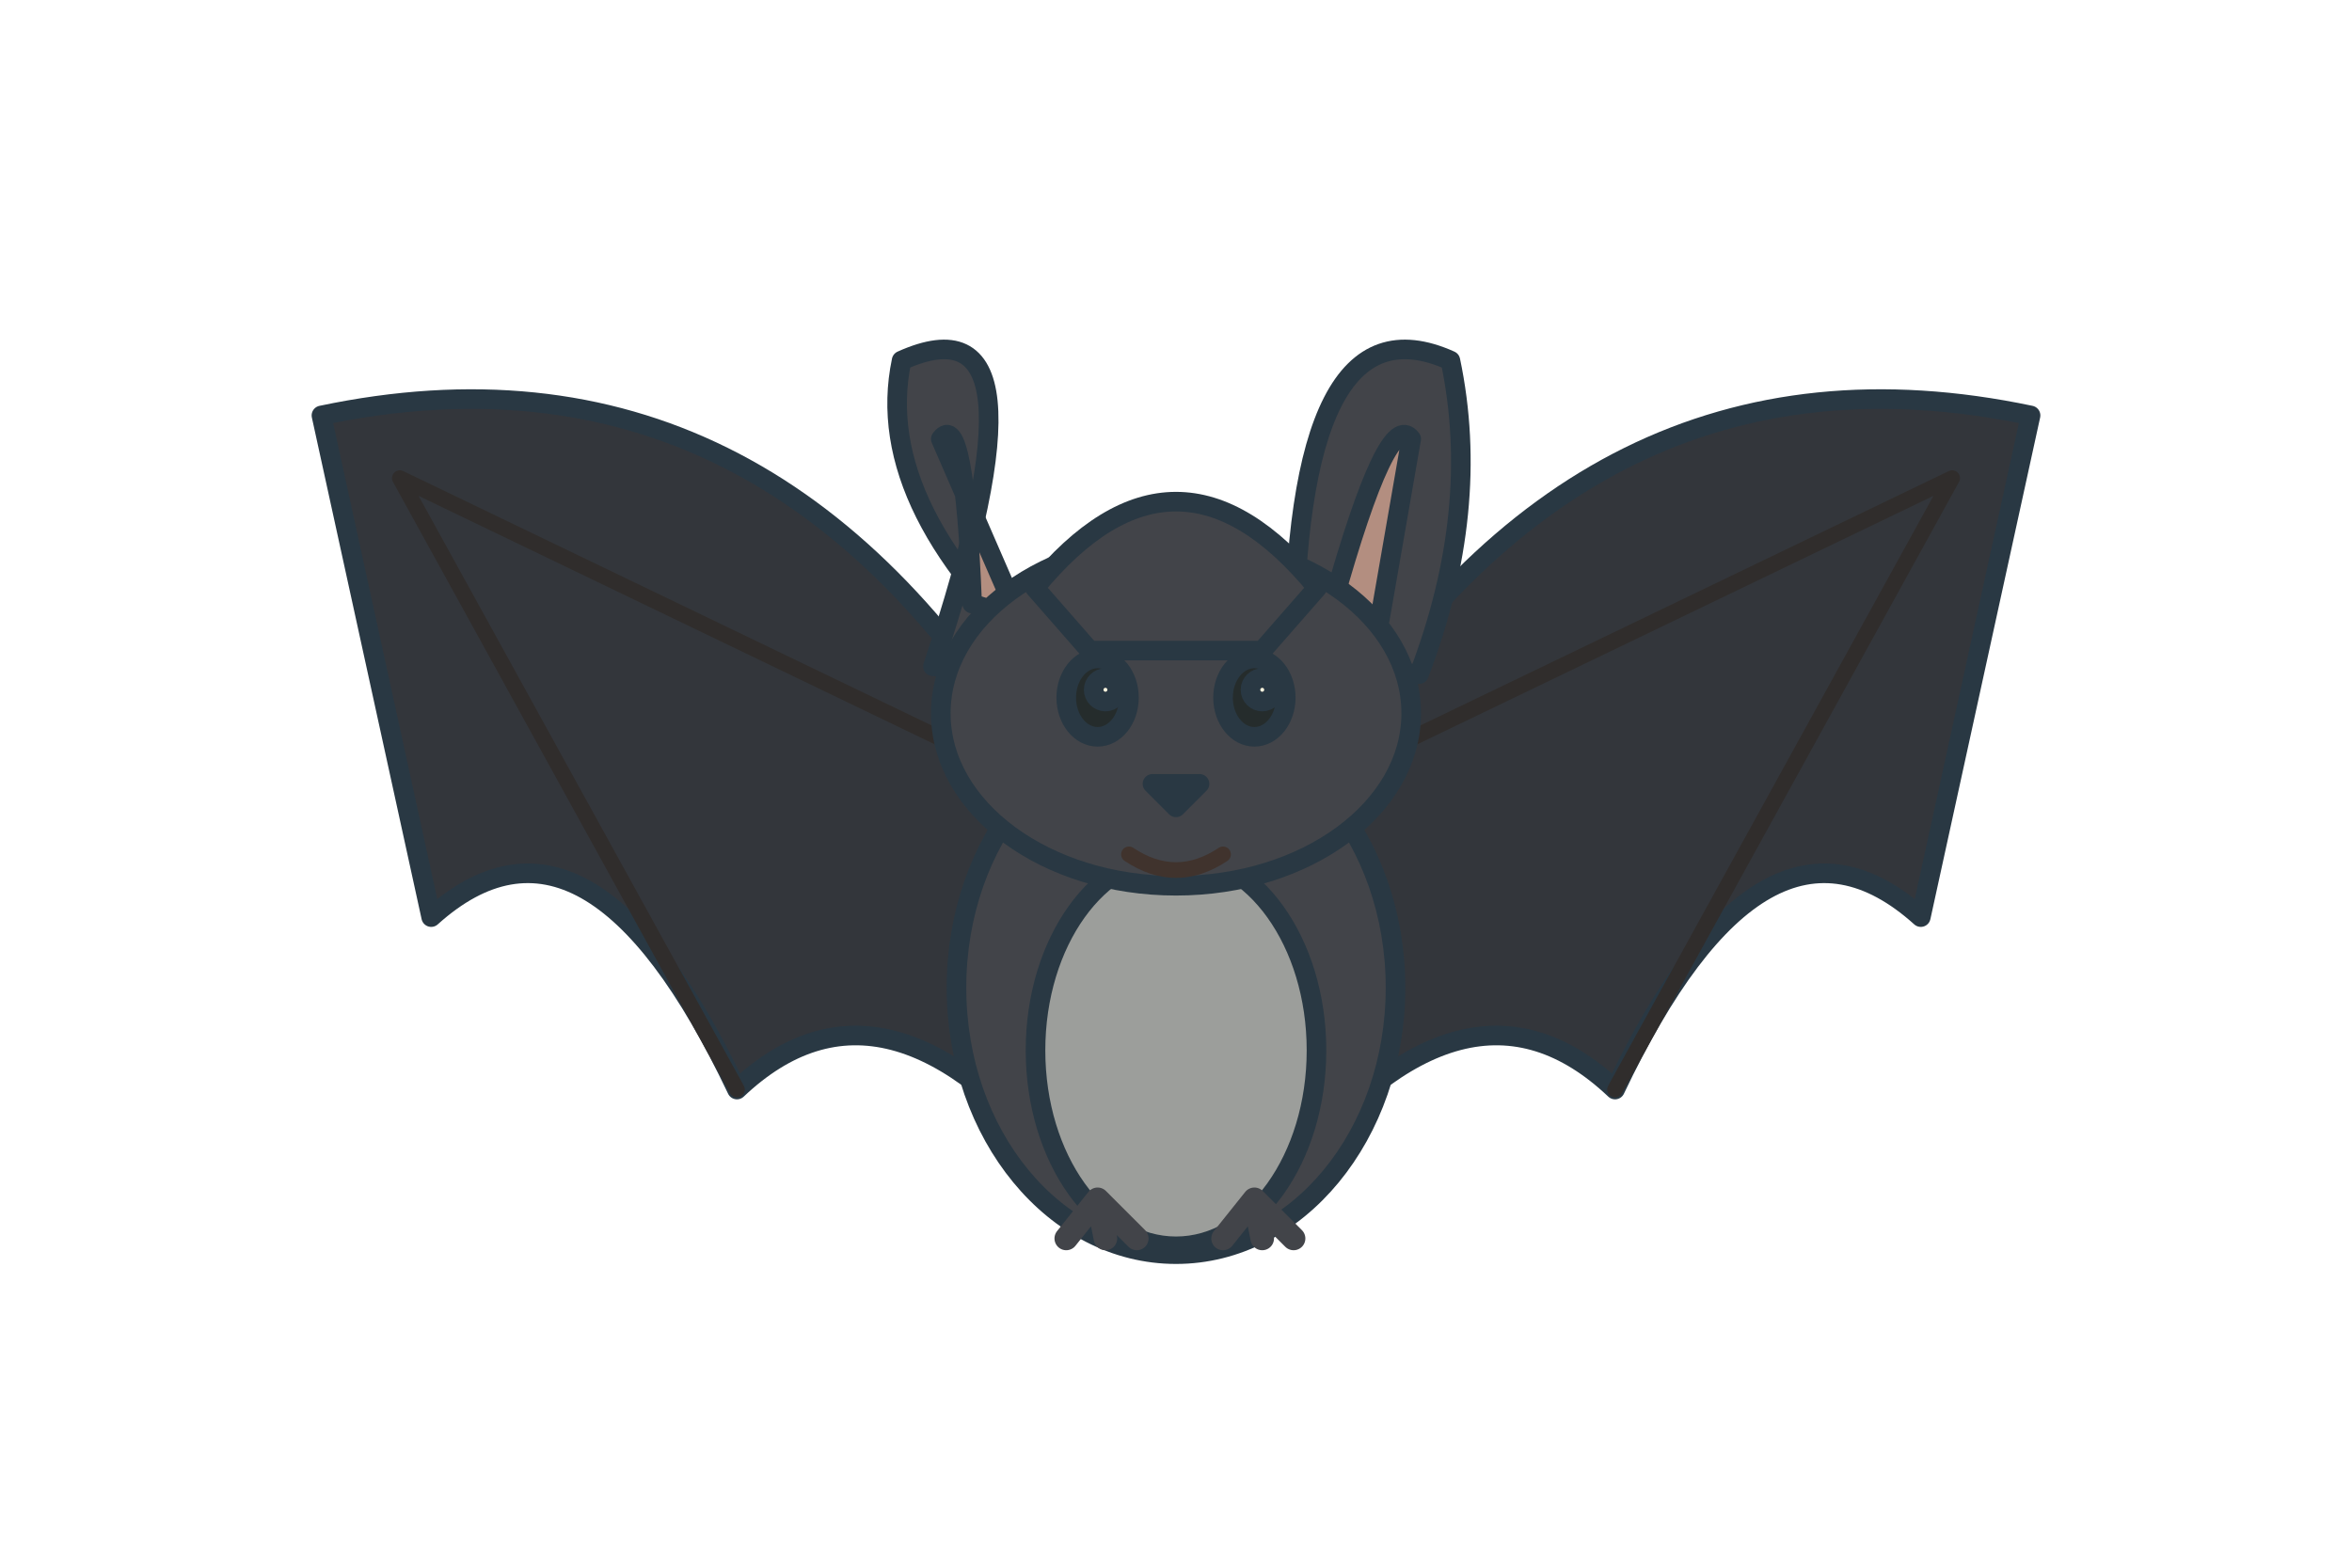
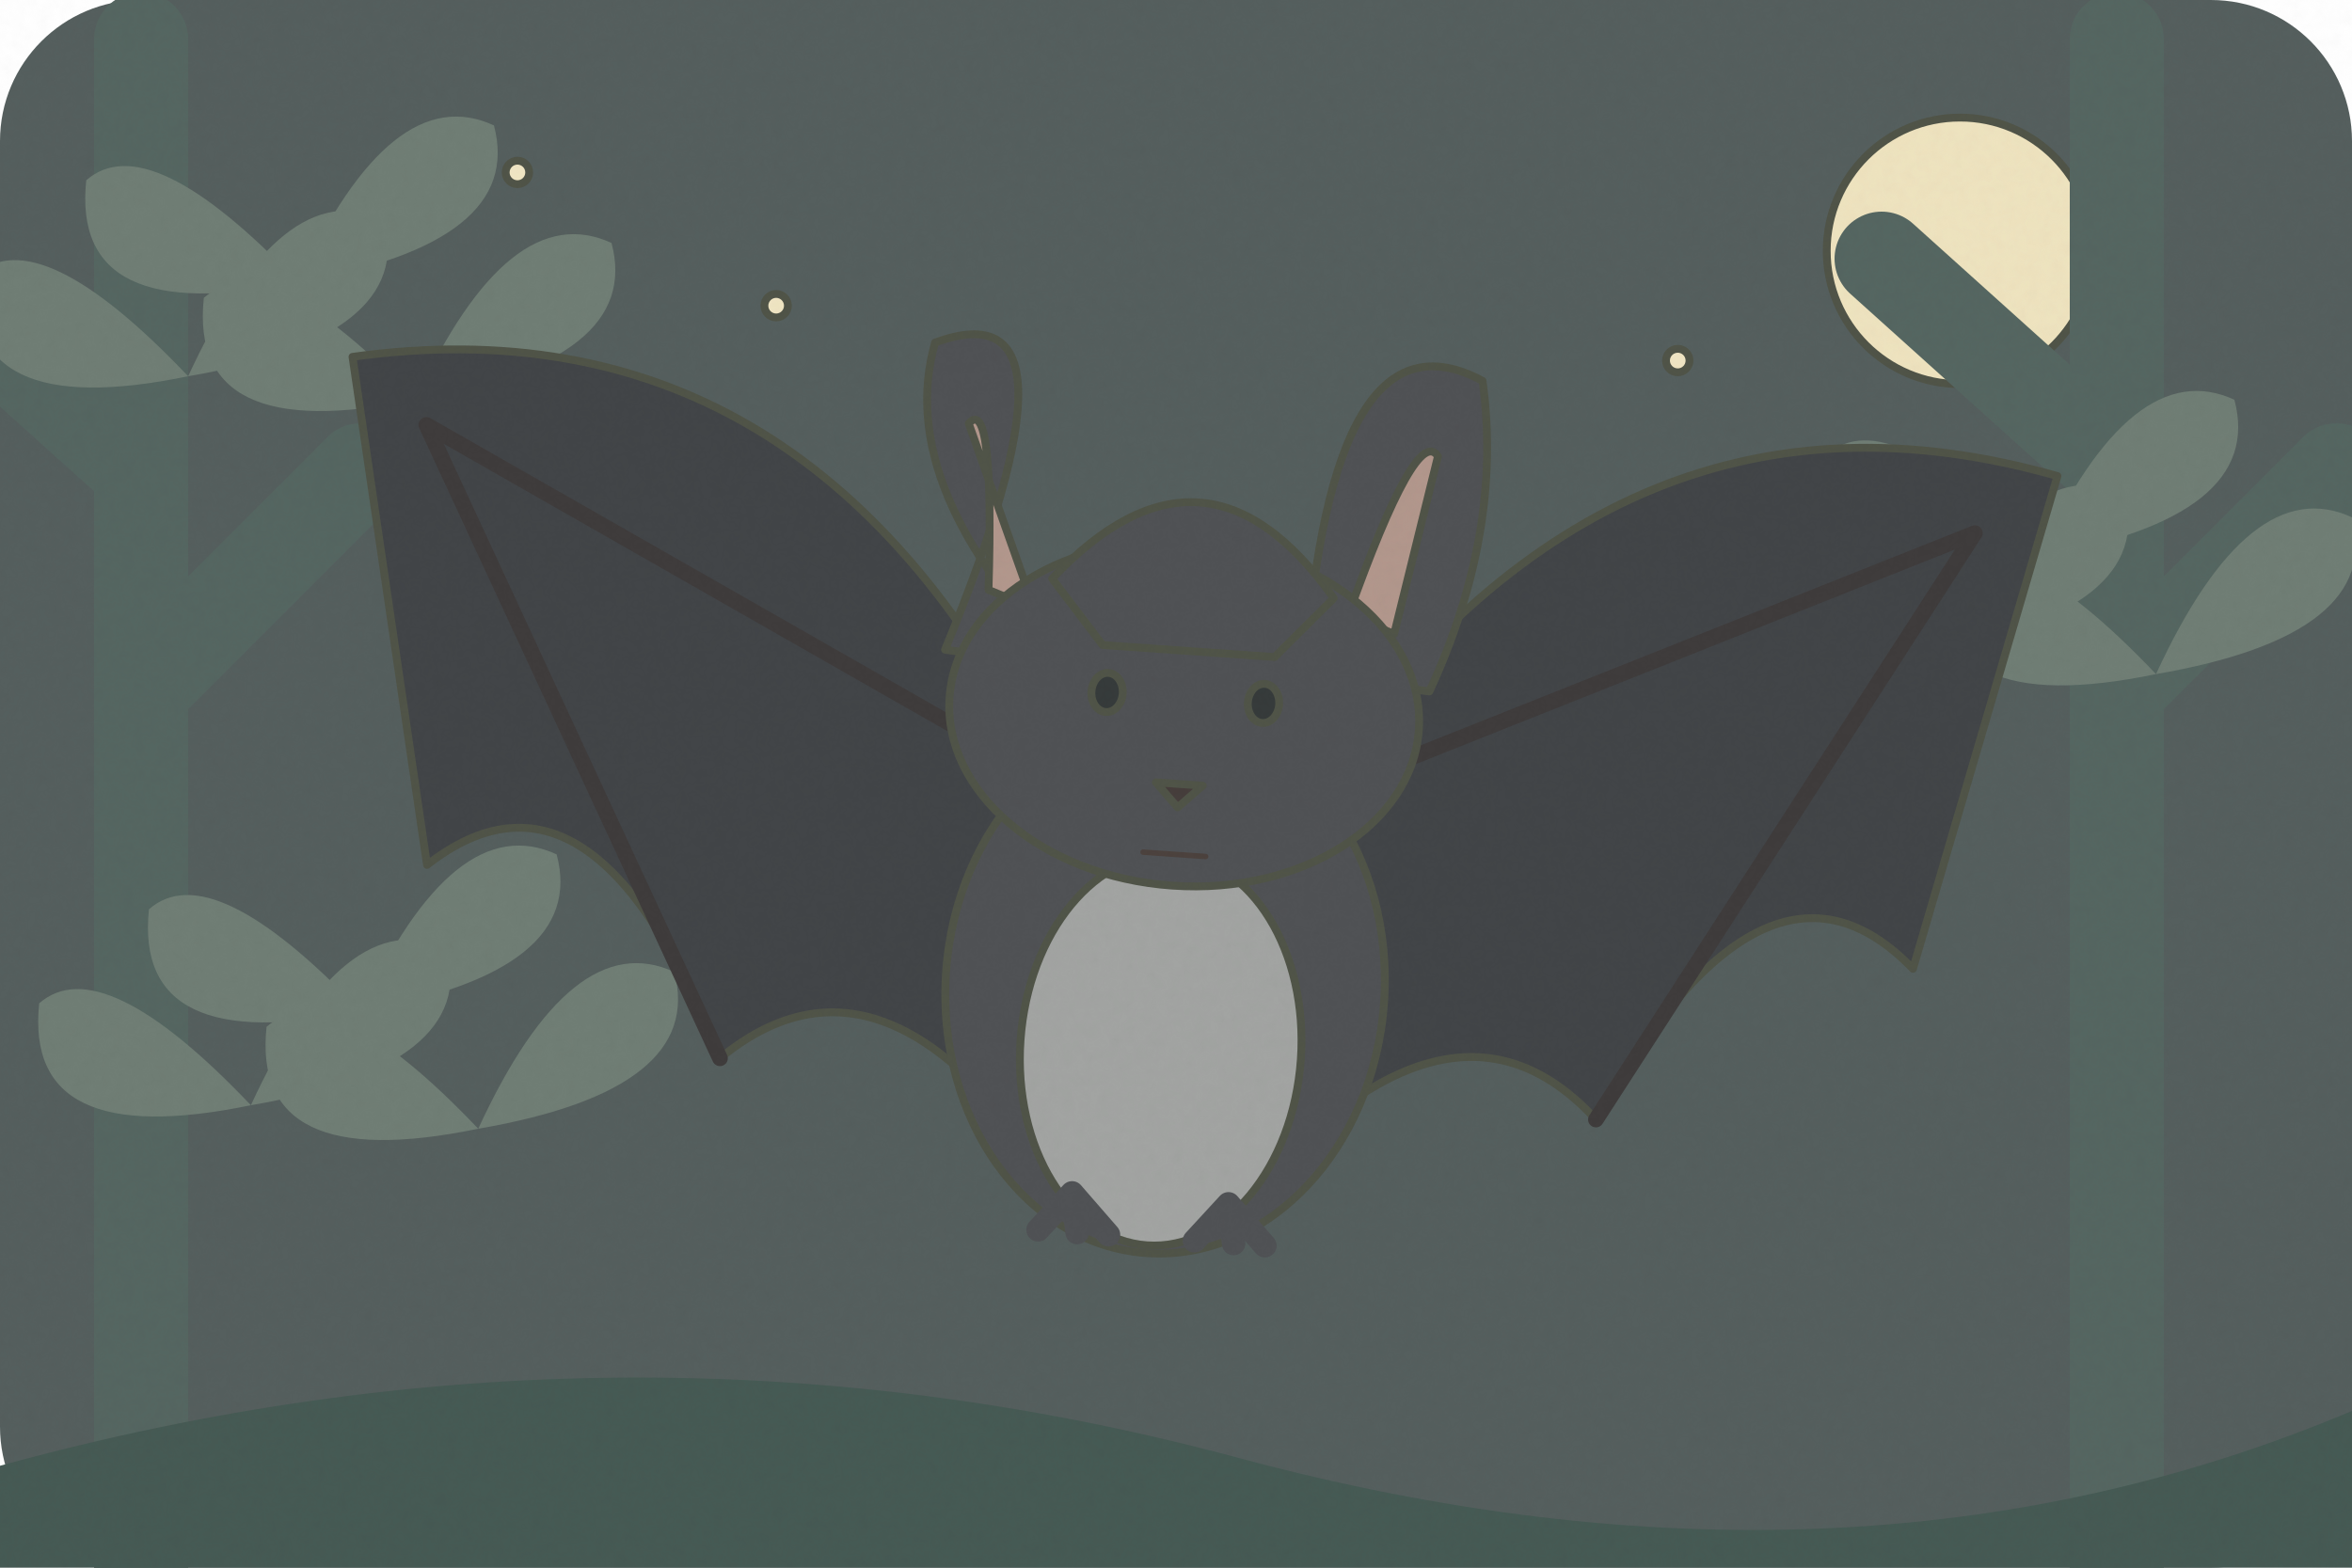
<svg xmlns="http://www.w3.org/2000/svg" viewBox="0 0 300 200">
-   <g stroke="#293843" stroke-width="2.5" stroke-linejoin="round" stroke-linecap="round">
-     <path d="M132 98Q98 41 41 53L55 117Q75 99 94 139Q113 121 136 150M168 98Q202 41 259 53L245 117Q225 99 206 139Q187 121 164 150" fill="#33363b" />
-     <path d="M132 100 51 61 94 139M168 100 249 61 206 139" fill="none" stroke="#302d2c" stroke-width="2" />
-     <ellipse cx="150" cy="126" rx="28" ry="34" fill="#424449" />
-     <ellipse cx="150" cy="134" rx="17.92" ry="25" fill="#9c9e9b" />
-     <path d="M119 85Q135 37 115 46Q111 65 135 86Z" fill="#424449" />
-     <path d="M124 77Q123 52 120 56L130 79Z" fill="#b38e80" />
-     <path d="M165 85Q165 37 185 46Q189 65 181 86Z" fill="#424449" />
-     <path d="M170 77Q177 52 180 56L176 79Z" fill="#b38e80" />
-     <ellipse cx="150" cy="91" rx="30" ry="22" fill="#424449" />
-     <path d="M132 75q18-22 36 0l-7 8h-22Z" fill="#424449" />
-     <path d="m140 153-4 5m4-5 1 5m-1-5 5 5" fill="none" stroke="#424449" stroke-width="3" />
-     <path d="m160 153-4 5m4-5 1 5m-1-5 5 5" fill="none" stroke="#424449" stroke-width="3" />
-     <ellipse cx="140" cy="89" rx="4" ry="5" fill="#252c2c" />
-     <ellipse cx="141" cy="88" rx="1.5" ry="1.5" fill="#fff6df" />
-     <ellipse cx="160" cy="89" rx="4" ry="5" fill="#252c2c" />
-     <ellipse cx="161" cy="88" rx="1.5" ry="1.5" fill="#fff6df" />
-     <path d="m147 100 3 3 3-3Z" fill="#392f2c" />
-     <path d="m144 109q6 4 12 0" fill="none" stroke="#40332d" stroke-width="2" />
+   <defs>
+     <filter id="paper">
+       <feTurbulence type="fractalNoise" baseFrequency=".65" numOctaves="3" stitchTiles="stitch" />
+       <feColorMatrix type="saturate" values="0" />
+     </filter>
+   </defs>
+   <g stroke="#505448" stroke-width="1" stroke-linejoin="round" stroke-linecap="round">
+     <rect width="300" height="200" rx="18" fill="#555f5e" stroke="none" />
+     <ellipse cx="250" cy="32" rx="17" ry="17" fill="#eee3bf" />
+     <path d="M18 200V5m0 55-30-27m30 55 28-28" fill="none" stroke="#556661" stroke-width="12" />
+     <path d="M270 200V5m0 55-30-27m30 55 28-28" fill="none" stroke="#556661" stroke-width="12" />
+     <path d="M0 187Q80 165 158 186T300 180V200H0Z" fill="#465a54" stroke="none" />
+     <path d="M24 48q-19-20-27-13q-2 19 27 13q12-26 25-20q4 15-25 20" fill="#707e75" stroke="none" />
+     <path d="M38 36q-19-20-27-13q-2 19 27 13q12-26 25-20q4 15-25 20" fill="#707e75" stroke="none" />
+     <path d="M53 51q-19-20-27-13q-2 19 27 13q12-26 25-20q4 15-25 20" fill="#707e75" stroke="none" />
+     <path d="M246 83q-19-20-27-13q-2 19 27 13q12-26 25-20q4 15-25 20" fill="#707e75" stroke="none" />
+     <path d="M260 71q-19-20-27-13q-2 19 27 13q12-26 25-20q4 15-25 20" fill="#707e75" stroke="none" />
+     <path d="M275 86q-19-20-27-13q-2 19 27 13q12-26 25-20q4 15-25 20" fill="#707e75" stroke="none" />
+     <path d="M32 141q-19-20-27-13q-2 19 27 13q12-26 25-20q4 15-25 20" fill="#707e75" stroke="none" />
+     <path d="M46 129q-19-20-27-13q-2 19 27 13q12-26 25-20q4 15-25 20" fill="#707e75" stroke="none" />
+     <path d="M61 144q-19-20-27-13q-2 19 27 13q12-26 25-20q4 15-25 20" fill="#707e75" stroke="none" />
+     <ellipse cx="66" cy="22" rx="1.5" ry="1.5" fill="#f0e5c3" />
+     <ellipse cx="214" cy="46" rx="1.5" ry="1.5" fill="#f0e5c3" />
+     <ellipse cx="99" cy="39" rx="1.5" ry="1.5" fill="#f0e5c3" />
+     <g transform="translate(150 106) rotate(4) translate(-150 -106)">
+       <path d="M132 98Q98 41 41 53L55 117Q75 99 94 139Q113 121 136 150M168 98Q202 41 259 53L245 117Q225 99 206 139Q187 121 164 150" fill="#424548" />
+       <path d="M132 100 51 61 94 139M168 100 249 61 206 139" fill="none" stroke="#3f3c3c" stroke-width="2" />
+       <ellipse cx="150" cy="126" rx="28" ry="34" fill="#505255" />
+       <ellipse cx="150" cy="134" rx="17.92" ry="25" fill="#a2a4a2" />
+       <path d="M119 85Q135 37 115 46Q111 65 135 86Z" fill="#505255" />
+       <path d="M124 77Q123 52 120 56L130 79Z" fill="#b2978c" />
+       <path d="M165 85Q165 37 185 46Q189 65 181 86Z" fill="#505255" />
+       <path d="M170 77Q177 52 180 56L176 79Z" fill="#b2978c" />
+       <ellipse cx="150" cy="91" rx="30" ry="22" fill="#505255" />
+       <path d="M132 75q18-22 36 0l-7 8h-22Z" fill="#505255" />
+       <path d="m140 153-4 5m4-5 1 5m-1-5 5 5" fill="none" stroke="#505255" stroke-width="3" />
+       <path d="m160 153-4 5m4-5 1 5m-1-5 5 5" fill="none" stroke="#505255" stroke-width="3" />
+       <ellipse cx="140" cy="89" rx="2" ry="2.5" fill="#363b3b" />
+       <ellipse cx="160" cy="89" rx="2" ry="2.5" fill="#363b3b" />
+       <path d="m147 100 3 3 3-3Z" fill="#463e3c" />
+       <path d="m146 109 8 0" fill="none" stroke="#4c423e" stroke-width="0.7" />
+     </g>
  </g>
+   <rect width="300" height="200" filter="url(#paper)" opacity=".055" style="mix-blend-mode:multiply" />
</svg>
